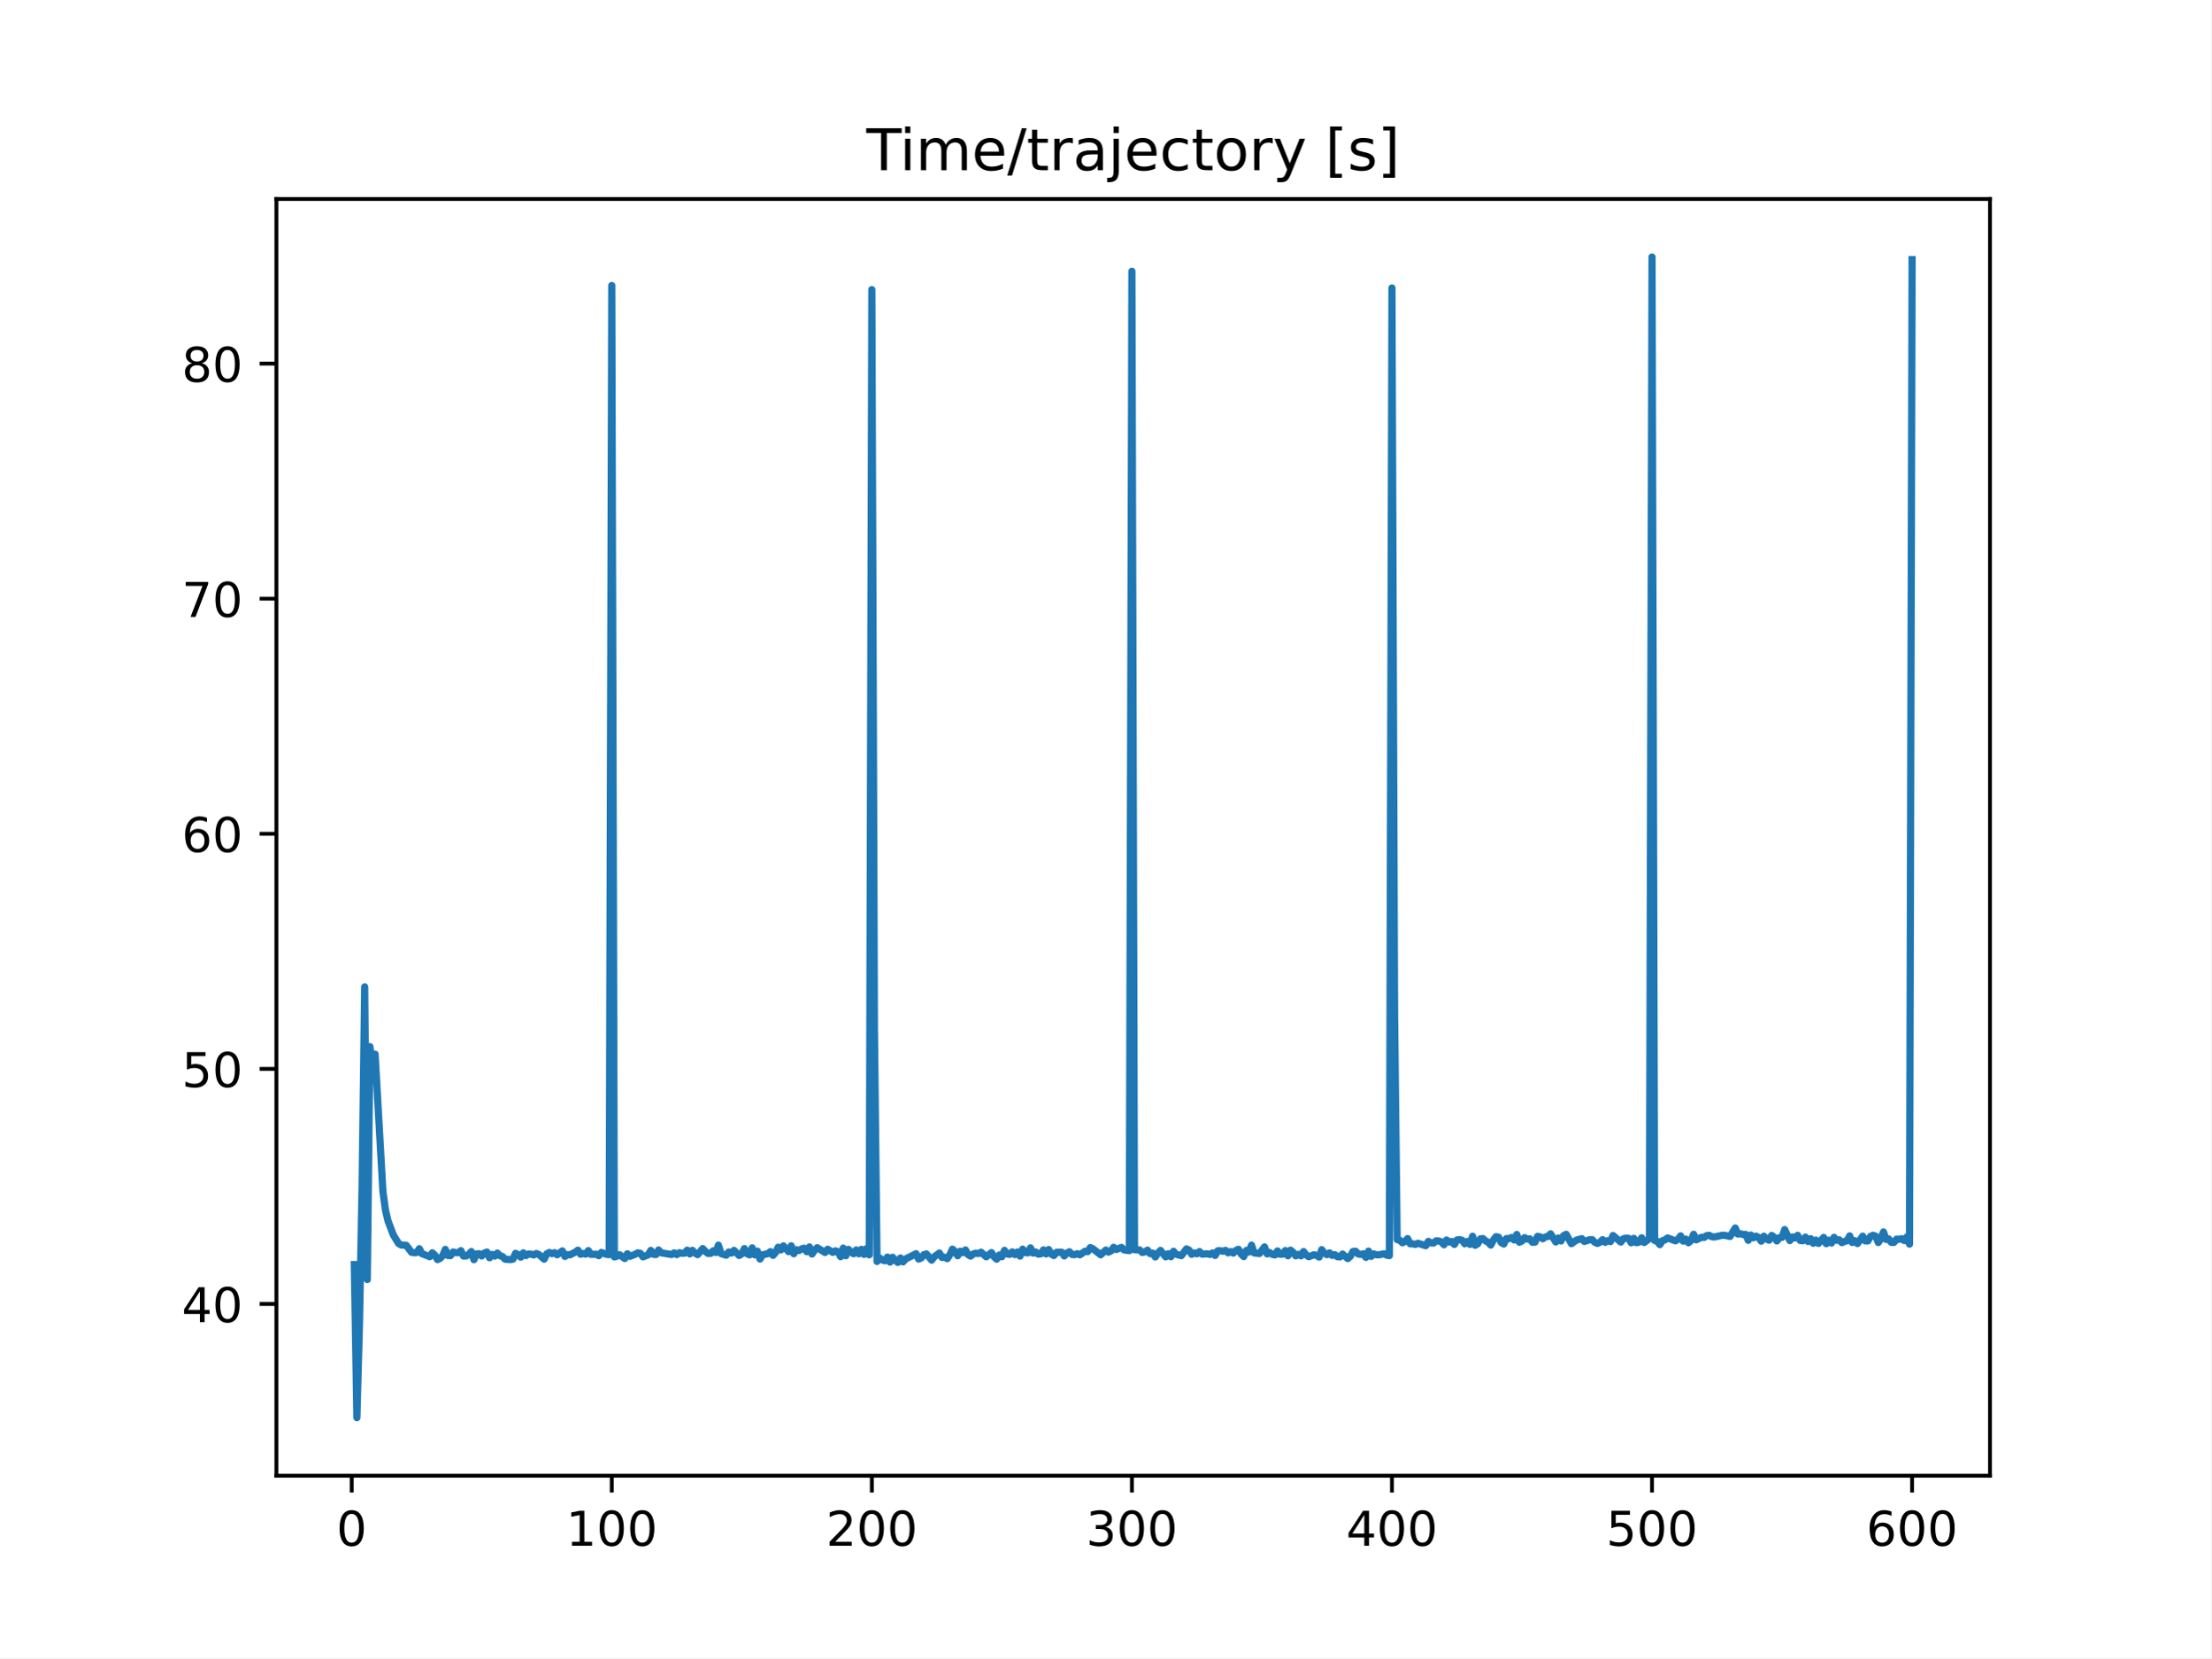
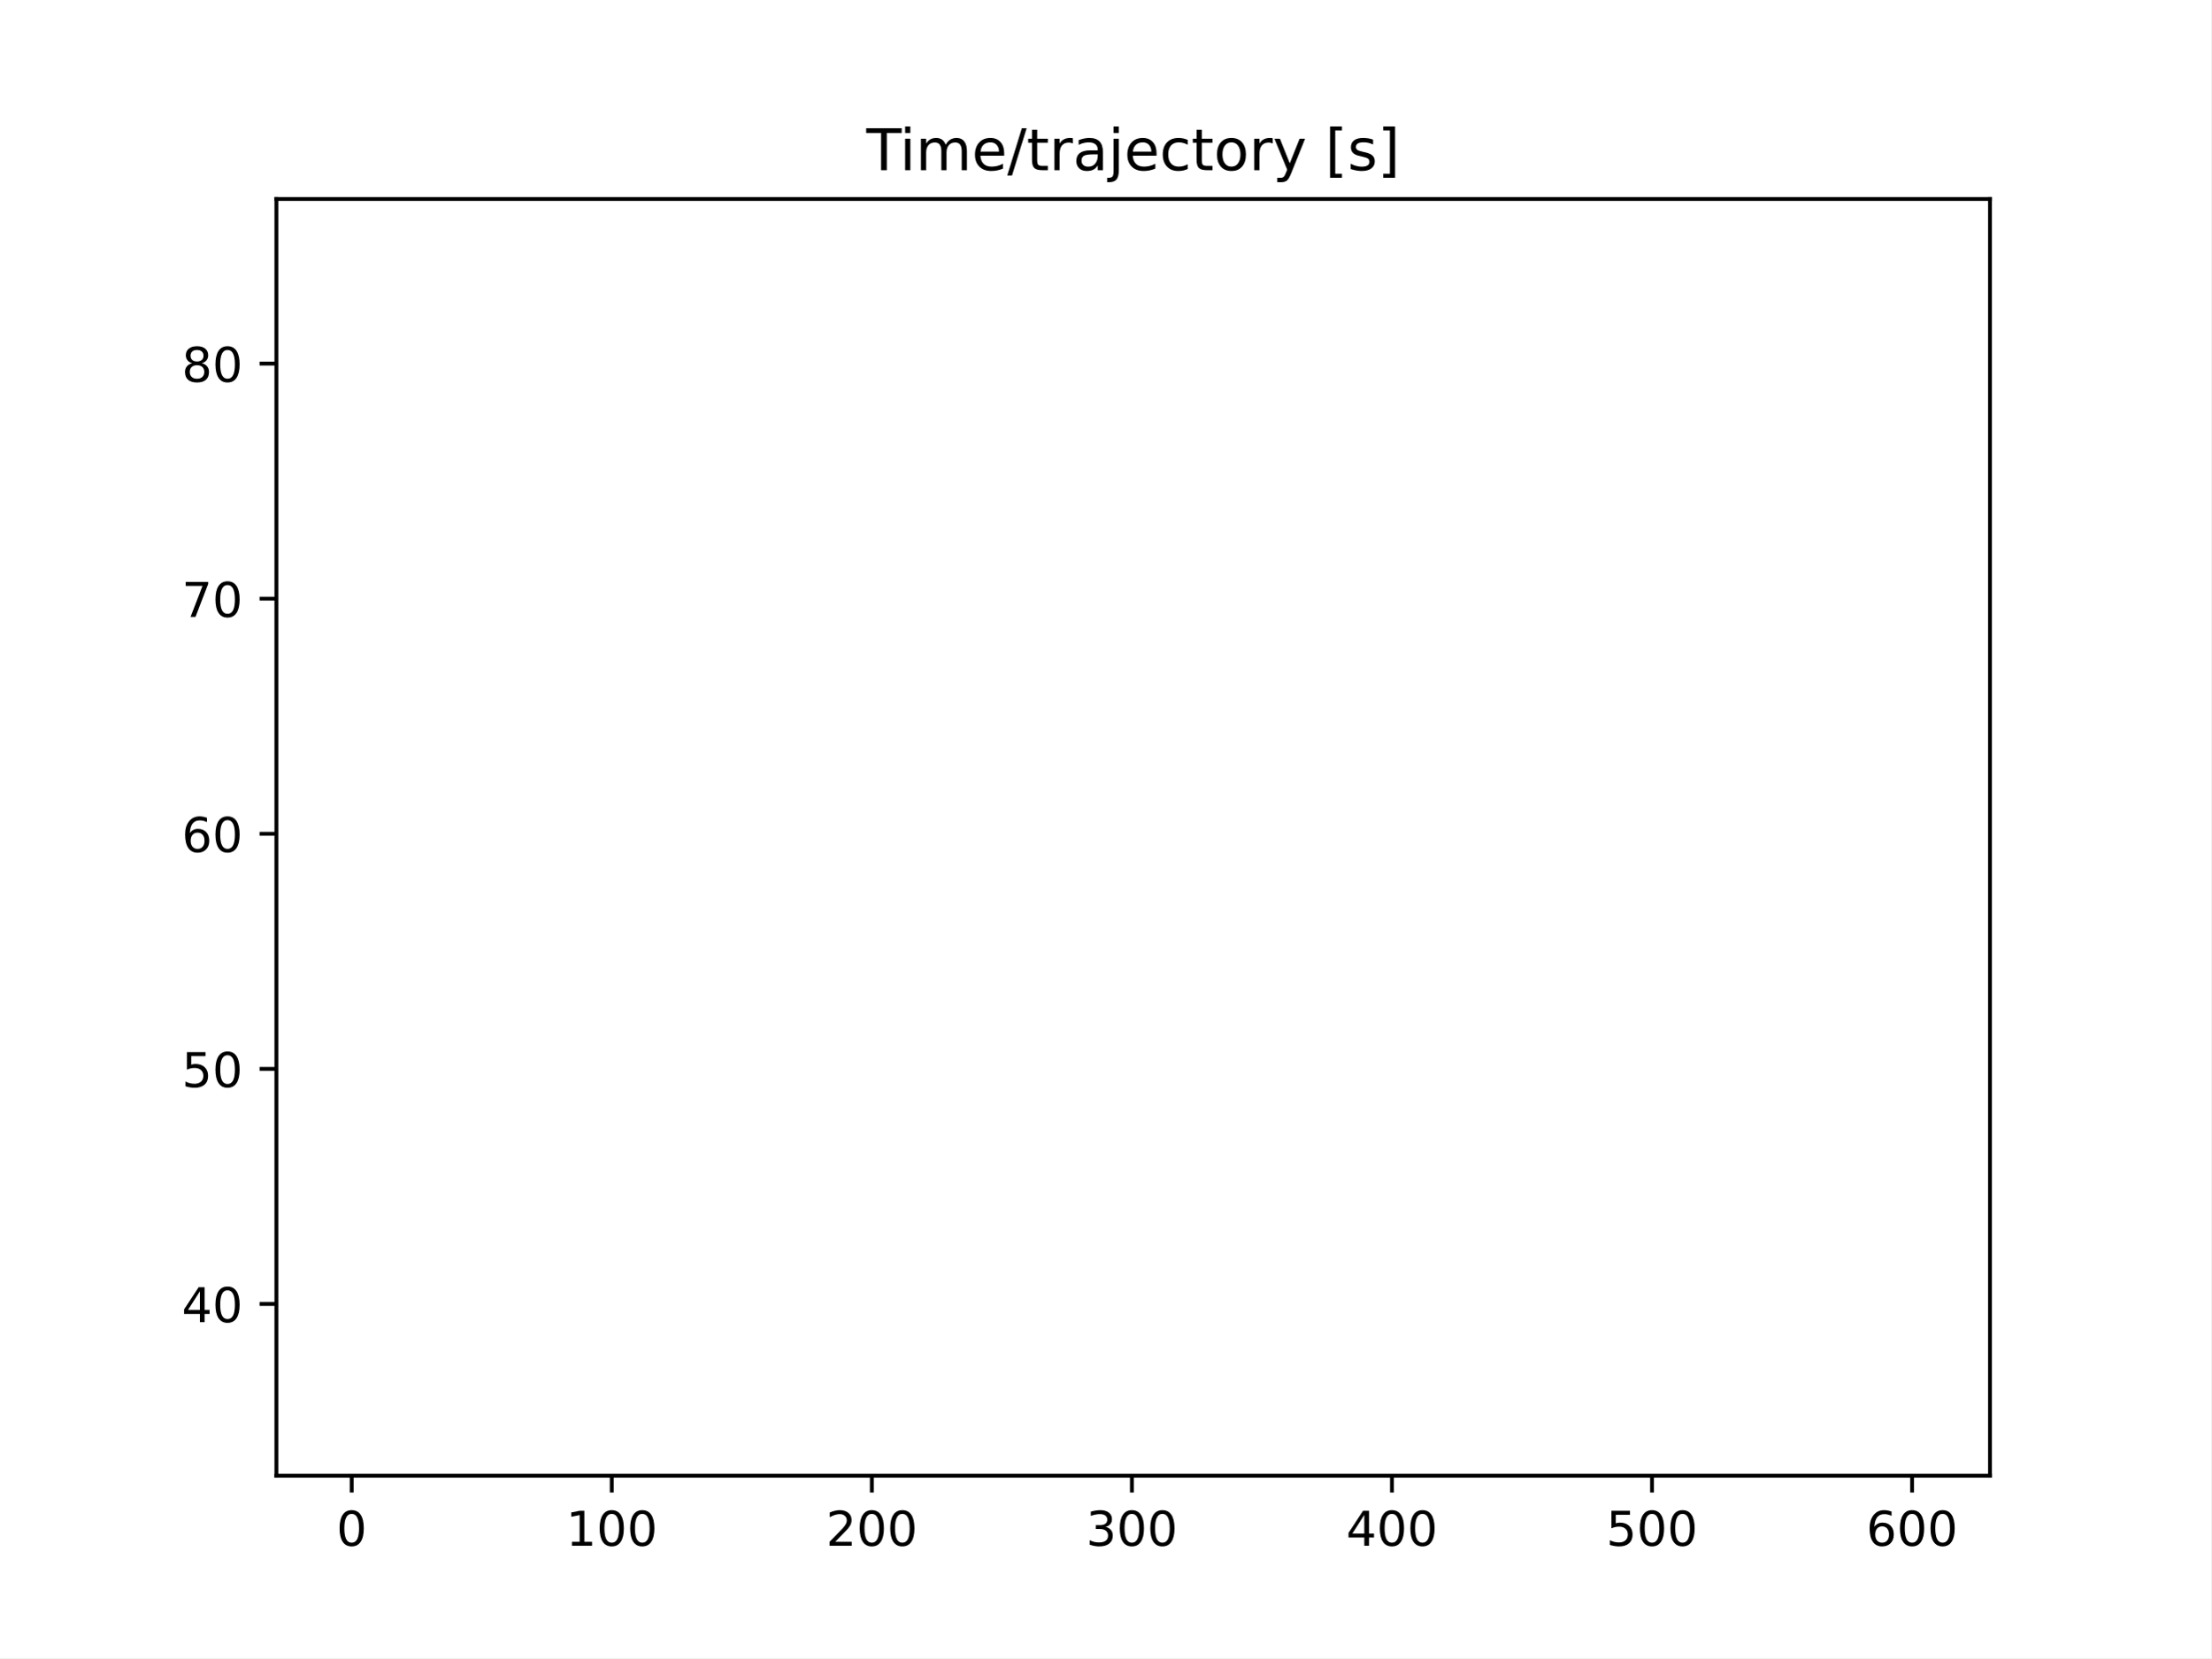
<svg xmlns="http://www.w3.org/2000/svg" xmlns:xlink="http://www.w3.org/1999/xlink" height="345.6pt" version="1.1" viewBox="0 0 460.8 345.6" width="460.8pt">
  <defs>
    <style type="text/css">
*{stroke-linecap:butt;stroke-linejoin:round;}
  </style>
  </defs>
  <g id="figure_1">
    <g id="patch_1">
      <path d="M 0 345.6  L 460.8 345.6  L 460.8 0  L 0 0  z " style="fill:#ffffff;" />
    </g>
    <g id="axes_1">
      <g id="patch_2">
        <path d="M 57.6 307.584  L 414.72 307.584  L 414.72 41.472  L 57.6 41.472  z " style="fill:#ffffff;" />
      </g>
      <g id="matplotlib.axis_1">
        <g id="xtick_1">
          <g id="line2d_1">
            <defs>
-               <path d="M 0 0  L 0 3.5  " id="m18630cc064" style="stroke:#000000;stroke-width:0.8;" />
-             </defs>
-             <g>
-               <use style="stroke:#000000;stroke-width:0.8;" x="73.291" xlink:href="#m18630cc064" y="307.584" />
+               <path d="M 0 0  L 0 3.5  " id="me1990a2db2" style="stroke:#000000;stroke-width:0.8;" />
+             </defs>
+             <g>
+               <use style="stroke:#000000;stroke-width:0.8;" x="73.291" xlink:href="#me1990a2db2" y="307.584" />
            </g>
          </g>
          <g id="text_1">
            <defs>
              <path d="M 31.781 66.406  Q 24.172 66.406 20.328 58.906  Q 16.5 51.422 16.5 36.375  Q 16.5 21.391 20.328 13.891  Q 24.172 6.391 31.781 6.391  Q 39.453 6.391 43.281 13.891  Q 47.125 21.391 47.125 36.375  Q 47.125 51.422 43.281 58.906  Q 39.453 66.406 31.781 66.406  z M 31.781 74.219  Q 44.047 74.219 50.516 64.516  Q 56.984 54.828 56.984 36.375  Q 56.984 17.969 50.516 8.266  Q 44.047 -1.422 31.781 -1.422  Q 19.531 -1.422 13.062 8.266  Q 6.594 17.969 6.594 36.375  Q 6.594 54.828 13.062 64.516  Q 19.531 74.219 31.781 74.219  z " id="DejaVuSans-48" />
            </defs>
            <g transform="translate(70.10948 322.1824)scale(0.1 -0.1)">
              <use xlink:href="#DejaVuSans-48" />
            </g>
          </g>
        </g>
        <g id="xtick_2">
          <g id="line2d_2">
            <g>
-               <use style="stroke:#000000;stroke-width:0.8;" x="127.49" xlink:href="#m18630cc064" y="307.584" />
+               <use style="stroke:#000000;stroke-width:0.8;" x="127.49" xlink:href="#me1990a2db2" y="307.584" />
            </g>
          </g>
          <g id="text_2">
            <defs>
              <path d="M 12.406 8.297  L 28.516 8.297  L 28.516 63.922  L 10.984 60.406  L 10.984 69.391  L 28.422 72.906  L 38.281 72.906  L 38.281 8.297  L 54.391 8.297  L 54.391 0  L 12.406 0  z " id="DejaVuSans-49" />
            </defs>
            <g transform="translate(117.9464 322.1824)scale(0.1 -0.1)">
              <use xlink:href="#DejaVuSans-49" />
              <use x="63.623" xlink:href="#DejaVuSans-48" />
              <use x="127.246" xlink:href="#DejaVuSans-48" />
            </g>
          </g>
        </g>
        <g id="xtick_3">
          <g id="line2d_3">
            <g>
-               <use style="stroke:#000000;stroke-width:0.8;" x="181.69" xlink:href="#m18630cc064" y="307.584" />
+               <use style="stroke:#000000;stroke-width:0.8;" x="181.69" xlink:href="#me1990a2db2" y="307.584" />
            </g>
          </g>
          <g id="text_3">
            <defs>
              <path d="M 19.188 8.297  L 53.609 8.297  L 53.609 0  L 7.328 0  L 7.328 8.297  Q 12.938 14.109 22.625 23.891  Q 32.328 33.688 34.812 36.531  Q 39.547 41.844 41.422 45.531  Q 43.312 49.219 43.312 52.781  Q 43.312 58.594 39.234 62.25  Q 35.156 65.922 28.609 65.922  Q 23.969 65.922 18.812 64.312  Q 13.672 62.703 7.812 59.422  L 7.812 69.391  Q 13.766 71.781 18.938 73  Q 24.125 74.219 28.422 74.219  Q 39.75 74.219 46.484 68.547  Q 53.219 62.891 53.219 53.422  Q 53.219 48.922 51.531 44.891  Q 49.859 40.875 45.406 35.406  Q 44.188 33.984 37.641 27.219  Q 31.109 20.453 19.188 8.297  z " id="DejaVuSans-50" />
            </defs>
            <g transform="translate(172.1458 322.1824)scale(0.1 -0.1)">
              <use xlink:href="#DejaVuSans-50" />
              <use x="63.623" xlink:href="#DejaVuSans-48" />
              <use x="127.246" xlink:href="#DejaVuSans-48" />
            </g>
          </g>
        </g>
        <g id="xtick_4">
          <g id="line2d_4">
            <g>
-               <use style="stroke:#000000;stroke-width:0.8;" x="235.889" xlink:href="#m18630cc064" y="307.584" />
+               <use style="stroke:#000000;stroke-width:0.8;" x="235.889" xlink:href="#me1990a2db2" y="307.584" />
            </g>
          </g>
          <g id="text_4">
            <defs>
              <path d="M 40.578 39.312  Q 47.656 37.797 51.625 33  Q 55.609 28.219 55.609 21.188  Q 55.609 10.406 48.188 4.484  Q 40.766 -1.422 27.094 -1.422  Q 22.516 -1.422 17.656 -0.516  Q 12.797 0.391 7.625 2.203  L 7.625 11.719  Q 11.719 9.328 16.594 8.109  Q 21.484 6.891 26.812 6.891  Q 36.078 6.891 40.938 10.547  Q 45.797 14.203 45.797 21.188  Q 45.797 27.641 41.281 31.266  Q 36.766 34.906 28.719 34.906  L 20.219 34.906  L 20.219 43.016  L 29.109 43.016  Q 36.375 43.016 40.234 45.922  Q 44.094 48.828 44.094 54.297  Q 44.094 59.906 40.109 62.906  Q 36.141 65.922 28.719 65.922  Q 24.656 65.922 20.016 65.031  Q 15.375 64.156 9.812 62.312  L 9.812 71.094  Q 15.438 72.656 20.344 73.438  Q 25.25 74.219 29.594 74.219  Q 40.828 74.219 47.359 69.109  Q 53.906 64.016 53.906 55.328  Q 53.906 49.266 50.438 45.094  Q 46.969 40.922 40.578 39.312  z " id="DejaVuSans-51" />
            </defs>
            <g transform="translate(226.3453 322.1824)scale(0.1 -0.1)">
              <use xlink:href="#DejaVuSans-51" />
              <use x="63.623" xlink:href="#DejaVuSans-48" />
              <use x="127.246" xlink:href="#DejaVuSans-48" />
            </g>
          </g>
        </g>
        <g id="xtick_5">
          <g id="line2d_5">
            <g>
-               <use style="stroke:#000000;stroke-width:0.8;" x="290.088" xlink:href="#m18630cc064" y="307.584" />
+               <use style="stroke:#000000;stroke-width:0.8;" x="290.088" xlink:href="#me1990a2db2" y="307.584" />
            </g>
          </g>
          <g id="text_5">
            <defs>
              <path d="M 37.797 64.312  L 12.891 25.391  L 37.797 25.391  z M 35.203 72.906  L 47.609 72.906  L 47.609 25.391  L 58.016 25.391  L 58.016 17.188  L 47.609 17.188  L 47.609 0  L 37.797 0  L 37.797 17.188  L 4.891 17.188  L 4.891 26.703  z " id="DejaVuSans-52" />
            </defs>
            <g transform="translate(280.5447 322.1824)scale(0.1 -0.1)">
              <use xlink:href="#DejaVuSans-52" />
              <use x="63.623" xlink:href="#DejaVuSans-48" />
              <use x="127.246" xlink:href="#DejaVuSans-48" />
            </g>
          </g>
        </g>
        <g id="xtick_6">
          <g id="line2d_6">
            <g>
-               <use style="stroke:#000000;stroke-width:0.8;" x="344.288" xlink:href="#m18630cc064" y="307.584" />
+               <use style="stroke:#000000;stroke-width:0.8;" x="344.288" xlink:href="#me1990a2db2" y="307.584" />
            </g>
          </g>
          <g id="text_6">
            <defs>
              <path d="M 10.797 72.906  L 49.516 72.906  L 49.516 64.594  L 19.828 64.594  L 19.828 46.734  Q 21.969 47.469 24.109 47.828  Q 26.266 48.188 28.422 48.188  Q 40.625 48.188 47.75 41.5  Q 54.891 34.812 54.891 23.391  Q 54.891 11.625 47.562 5.094  Q 40.234 -1.422 26.906 -1.422  Q 22.312 -1.422 17.547 -0.641  Q 12.797 0.141 7.719 1.703  L 7.719 11.625  Q 12.109 9.234 16.797 8.062  Q 21.484 6.891 26.703 6.891  Q 35.156 6.891 40.078 11.328  Q 45.016 15.766 45.016 23.391  Q 45.016 31 40.078 35.438  Q 35.156 39.891 26.703 39.891  Q 22.75 39.891 18.812 39.016  Q 14.891 38.141 10.797 36.281  z " id="DejaVuSans-53" />
            </defs>
            <g transform="translate(334.7441 322.1824)scale(0.1 -0.1)">
              <use xlink:href="#DejaVuSans-53" />
              <use x="63.623" xlink:href="#DejaVuSans-48" />
              <use x="127.246" xlink:href="#DejaVuSans-48" />
            </g>
          </g>
        </g>
        <g id="xtick_7">
          <g id="line2d_7">
            <g>
-               <use style="stroke:#000000;stroke-width:0.8;" x="398.487" xlink:href="#m18630cc064" y="307.584" />
+               <use style="stroke:#000000;stroke-width:0.8;" x="398.487" xlink:href="#me1990a2db2" y="307.584" />
            </g>
          </g>
          <g id="text_7">
            <defs>
              <path d="M 33.016 40.375  Q 26.375 40.375 22.484 35.828  Q 18.609 31.297 18.609 23.391  Q 18.609 15.531 22.484 10.953  Q 26.375 6.391 33.016 6.391  Q 39.656 6.391 43.531 10.953  Q 47.406 15.531 47.406 23.391  Q 47.406 31.297 43.531 35.828  Q 39.656 40.375 33.016 40.375  z M 52.594 71.297  L 52.594 62.312  Q 48.875 64.062 45.094 64.984  Q 41.312 65.922 37.594 65.922  Q 27.828 65.922 22.672 59.328  Q 17.531 52.734 16.797 39.406  Q 19.672 43.656 24.016 45.922  Q 28.375 48.188 33.594 48.188  Q 44.578 48.188 50.953 41.516  Q 57.328 34.859 57.328 23.391  Q 57.328 12.156 50.688 5.359  Q 44.047 -1.422 33.016 -1.422  Q 20.359 -1.422 13.672 8.266  Q 6.984 17.969 6.984 36.375  Q 6.984 53.656 15.188 63.938  Q 23.391 74.219 37.203 74.219  Q 40.922 74.219 44.703 73.484  Q 48.484 72.75 52.594 71.297  z " id="DejaVuSans-54" />
            </defs>
            <g transform="translate(388.9435 322.1824)scale(0.1 -0.1)">
              <use xlink:href="#DejaVuSans-54" />
              <use x="63.623" xlink:href="#DejaVuSans-48" />
              <use x="127.246" xlink:href="#DejaVuSans-48" />
            </g>
          </g>
        </g>
      </g>
      <g id="matplotlib.axis_2">
        <g id="ytick_1">
          <g id="line2d_8">
            <defs>
-               <path d="M 0 0  L -3.5 0  " id="md5f7e83ee2" style="stroke:#000000;stroke-width:0.8;" />
-             </defs>
-             <g>
-               <use style="stroke:#000000;stroke-width:0.8;" x="57.6" xlink:href="#md5f7e83ee2" y="271.783" />
+               <path d="M 0 0  L -3.5 0  " id="m3938885970" style="stroke:#000000;stroke-width:0.8;" />
+             </defs>
+             <g>
+               <use style="stroke:#000000;stroke-width:0.8;" x="57.6" xlink:href="#m3938885970" y="271.783" />
            </g>
          </g>
          <g id="text_8">
            <g transform="translate(37.875 275.5827)scale(0.1 -0.1)">
              <use xlink:href="#DejaVuSans-52" />
              <use x="63.623" xlink:href="#DejaVuSans-48" />
            </g>
          </g>
        </g>
        <g id="ytick_2">
          <g id="line2d_9">
            <g>
-               <use style="stroke:#000000;stroke-width:0.8;" x="57.6" xlink:href="#md5f7e83ee2" y="222.783" />
+               <use style="stroke:#000000;stroke-width:0.8;" x="57.6" xlink:href="#m3938885970" y="222.783" />
            </g>
          </g>
          <g id="text_9">
            <g transform="translate(37.875 226.5819)scale(0.1 -0.1)">
              <use xlink:href="#DejaVuSans-53" />
              <use x="63.623" xlink:href="#DejaVuSans-48" />
            </g>
          </g>
        </g>
        <g id="ytick_3">
          <g id="line2d_10">
            <g>
-               <use style="stroke:#000000;stroke-width:0.8;" x="57.6" xlink:href="#md5f7e83ee2" y="173.782" />
+               <use style="stroke:#000000;stroke-width:0.8;" x="57.6" xlink:href="#m3938885970" y="173.782" />
            </g>
          </g>
          <g id="text_10">
            <g transform="translate(37.875 177.5812)scale(0.1 -0.1)">
              <use xlink:href="#DejaVuSans-54" />
              <use x="63.623" xlink:href="#DejaVuSans-48" />
            </g>
          </g>
        </g>
        <g id="ytick_4">
          <g id="line2d_11">
            <g>
-               <use style="stroke:#000000;stroke-width:0.8;" x="57.6" xlink:href="#md5f7e83ee2" y="124.781" />
+               <use style="stroke:#000000;stroke-width:0.8;" x="57.6" xlink:href="#m3938885970" y="124.781" />
            </g>
          </g>
          <g id="text_11">
            <defs>
              <path d="M 8.203 72.906  L 55.078 72.906  L 55.078 68.703  L 28.609 0  L 18.312 0  L 43.219 64.594  L 8.203 64.594  z " id="DejaVuSans-55" />
            </defs>
            <g transform="translate(37.875 128.5804)scale(0.1 -0.1)">
              <use xlink:href="#DejaVuSans-55" />
              <use x="63.623" xlink:href="#DejaVuSans-48" />
            </g>
          </g>
        </g>
        <g id="ytick_5">
          <g id="line2d_12">
            <g>
-               <use style="stroke:#000000;stroke-width:0.8;" x="57.6" xlink:href="#md5f7e83ee2" y="75.78" />
+               <use style="stroke:#000000;stroke-width:0.8;" x="57.6" xlink:href="#m3938885970" y="75.78" />
            </g>
          </g>
          <g id="text_12">
            <defs>
              <path d="M 31.781 34.625  Q 24.75 34.625 20.719 30.859  Q 16.703 27.094 16.703 20.516  Q 16.703 13.922 20.719 10.156  Q 24.75 6.391 31.781 6.391  Q 38.812 6.391 42.859 10.172  Q 46.922 13.969 46.922 20.516  Q 46.922 27.094 42.891 30.859  Q 38.875 34.625 31.781 34.625  z M 21.922 38.812  Q 15.578 40.375 12.031 44.719  Q 8.5 49.078 8.5 55.328  Q 8.5 64.062 14.719 69.141  Q 20.953 74.219 31.781 74.219  Q 42.672 74.219 48.875 69.141  Q 55.078 64.062 55.078 55.328  Q 55.078 49.078 51.531 44.719  Q 48 40.375 41.703 38.812  Q 48.828 37.156 52.797 32.312  Q 56.781 27.484 56.781 20.516  Q 56.781 9.906 50.312 4.234  Q 43.844 -1.422 31.781 -1.422  Q 19.734 -1.422 13.25 4.234  Q 6.781 9.906 6.781 20.516  Q 6.781 27.484 10.781 32.312  Q 14.797 37.156 21.922 38.812  z M 18.312 54.391  Q 18.312 48.734 21.844 45.562  Q 25.391 42.391 31.781 42.391  Q 38.141 42.391 41.719 45.562  Q 45.312 48.734 45.312 54.391  Q 45.312 60.062 41.719 63.234  Q 38.141 66.406 31.781 66.406  Q 25.391 66.406 21.844 63.234  Q 18.312 60.062 18.312 54.391  z " id="DejaVuSans-56" />
            </defs>
            <g transform="translate(37.875 79.57968)scale(0.1 -0.1)">
              <use xlink:href="#DejaVuSans-56" />
              <use x="63.623" xlink:href="#DejaVuSans-48" />
            </g>
          </g>
        </g>
      </g>
-       <g id="line2d_13">
-         <path clip-path="url(#p016b1021cf)" d="M 73.833 263.584  L 74.375 295.488  L 74.917 275.703  L 75.459 246.95  L 76.001 205.697  L 76.543 266.696  L 77.085 218.142  L 77.627 221.927  L 78.169 219.727  L 79.795 248.324  L 80.337 252.3  L 80.879 254.545  L 81.963 257.391  L 83.047 259.173  L 83.589 259.494  L 84.673 259.567  L 85.757 261.021  L 86.299 261.107  L 86.841 261.075  L 87.383 260.274  L 87.925 261.299  L 89.551 261.931  L 90.093 261.12  L 90.635 261.631  L 91.177 262.546  L 91.719 262.295  L 92.261 261.699  L 92.803 260.417  L 93.345 261.69  L 93.887 261.714  L 94.429 260.95  L 94.971 261.1  L 95.512 261.101  L 96.054 260.681  L 96.596 261.806  L 97.138 261.791  L 97.68 261.46  L 98.222 260.864  L 98.764 262.562  L 99.306 261.349  L 99.848 261.308  L 100.39 261.792  L 100.932 261.185  L 101.474 260.968  L 102.016 262.165  L 102.558 261.461  L 103.1 261.819  L 103.642 261.184  L 104.184 261.73  L 104.726 261.904  L 105.268 262.457  L 106.352 262.553  L 106.894 262.445  L 107.436 261.237  L 107.978 261.493  L 108.52 262.041  L 109.062 261.126  L 109.604 261.711  L 110.146 261.374  L 110.688 261.413  L 111.23 261.577  L 111.772 261.267  L 112.314 261.492  L 113.398 262.452  L 113.94 261.338  L 114.482 261.056  L 115.024 261.305  L 115.566 261.093  L 116.108 261.535  L 117.192 260.731  L 117.734 261.884  L 118.276 261.495  L 118.818 261.54  L 119.902 260.975  L 120.444 260.58  L 120.986 261.428  L 121.528 261.261  L 122.07 261.406  L 122.612 260.669  L 123.154 261.458  L 124.238 261.418  L 124.78 261.728  L 125.322 261.055  L 126.406 261.457  L 126.948 261.509  L 127.49 59.502  L 128.032 261.982  L 128.574 261.831  L 129.116 261.514  L 130.2 262.321  L 130.742 261.321  L 131.284 261.863  L 132.368 261.436  L 132.91 261.131  L 133.452 261.24  L 133.994 261.969  L 135.078 261.553  L 135.62 260.624  L 136.162 261.439  L 136.704 261.491  L 137.246 260.536  L 137.788 261.129  L 139.956 261.486  L 140.498 261.133  L 141.04 261.506  L 141.582 261.098  L 142.124 261.233  L 142.666 261.205  L 143.208 260.573  L 143.75 261.361  L 144.292 260.612  L 144.834 261.182  L 145.376 261.511  L 146.46 260.244  L 147.002 260.84  L 147.544 261.257  L 148.086 261.257  L 148.628 260.714  L 149.17 261.061  L 149.712 259.526  L 150.254 261.282  L 151.338 261.63  L 151.88 260.945  L 152.422 261.188  L 152.964 260.622  L 154.048 261.685  L 154.59 261.343  L 155.132 260.25  L 155.674 261.311  L 156.216 261.555  L 156.758 260.093  L 157.3 261.554  L 157.842 260.783  L 158.384 262.431  L 158.926 261.531  L 160.01 261.315  L 160.552 260.881  L 161.094 261.663  L 161.636 261.045  L 162.178 259.955  L 162.72 260.534  L 163.262 259.683  L 164.346 260.89  L 164.888 259.665  L 165.43 261.326  L 165.972 260.481  L 166.514 260.653  L 167.056 260.311  L 167.598 260.159  L 168.14 260.903  L 168.682 259.901  L 169.224 261.378  L 169.766 260.592  L 170.308 260.061  L 171.934 261.066  L 172.476 260.384  L 173.56 261.04  L 174.102 260.721  L 174.644 260.912  L 175.186 261.936  L 175.728 260.143  L 176.27 261.735  L 176.812 260.405  L 177.354 260.998  L 177.896 261.321  L 178.438 260.523  L 178.98 261.335  L 179.522 260.398  L 180.064 261.465  L 180.606 260.242  L 181.148 261.545  L 181.69 60.356  L 182.232 214.613  L 182.774 262.933  L 183.316 262.207  L 183.858 262.604  L 184.4 262.791  L 184.942 262.017  L 185.484 263.063  L 186.026 262.047  L 186.568 262.71  L 187.11 263.132  L 187.652 262.2  L 188.194 263.022  L 188.736 262.4  L 190.361 261.596  L 190.903 261.306  L 191.445 262.432  L 191.987 262.203  L 192.529 261.517  L 193.071 261.369  L 194.155 262.659  L 194.697 261.951  L 195.781 261.17  L 196.323 262.101  L 196.865 262.041  L 197.407 262.351  L 197.949 261.547  L 198.491 260.361  L 199.033 260.837  L 199.575 261.744  L 200.117 260.8  L 200.659 261.097  L 201.201 260.521  L 201.743 261.512  L 202.285 261.817  L 202.827 261.353  L 203.369 261.206  L 203.911 261.288  L 204.453 260.997  L 205.537 261.964  L 206.621 261.077  L 207.163 261.954  L 207.705 262.458  L 208.247 261.585  L 208.789 261.945  L 209.331 260.622  L 209.873 261.364  L 210.415 261.465  L 210.957 260.931  L 211.499 261.498  L 212.041 260.954  L 212.583 261.818  L 213.125 260.36  L 213.667 261.077  L 214.209 261.147  L 214.751 260.1  L 215.293 261.195  L 215.835 260.955  L 216.377 261.4  L 216.919 261.336  L 217.461 260.514  L 218.003 261.361  L 218.545 260.45  L 219.087 261.392  L 219.629 261.696  L 220.171 261.029  L 221.255 261.001  L 221.797 261.779  L 222.339 261.175  L 222.881 260.908  L 223.423 261.48  L 223.965 261.519  L 224.507 261.309  L 225.049 261.545  L 226.133 260.796  L 226.675 260.889  L 227.217 260.035  L 227.759 260.284  L 229.385 261.544  L 230.469 260.546  L 231.011 260.983  L 231.553 260.72  L 232.095 259.975  L 232.637 260.441  L 233.721 259.995  L 234.263 260.526  L 235.347 260.673  L 235.889 56.546  L 236.431 260.492  L 237.515 260.525  L 238.057 261.066  L 238.599 260.935  L 239.141 260.56  L 239.683 261.304  L 240.225 261.19  L 240.767 261.995  L 241.309 261.182  L 241.851 260.631  L 242.935 261.97  L 243.477 261.308  L 244.019 261.946  L 244.561 260.806  L 245.103 261.435  L 246.187 261.72  L 247.271 260.301  L 247.813 260.575  L 248.355 261.444  L 248.897 261.148  L 249.439 261.338  L 249.981 260.866  L 250.523 261.409  L 251.607 261.326  L 252.149 261.475  L 252.691 261.141  L 253.233 261.679  L 253.775 260.711  L 254.317 260.687  L 254.859 260.805  L 255.401 260.614  L 255.943 261.133  L 256.485 260.865  L 257.027 261.19  L 257.569 260.631  L 258.111 260.391  L 258.653 261.371  L 259.195 261.914  L 259.737 260.64  L 260.279 260.967  L 260.821 259.531  L 261.363 261.151  L 262.447 261.286  L 263.531 259.897  L 264.073 261.357  L 264.615 261.074  L 265.157 261.465  L 265.699 261.568  L 266.241 260.736  L 266.783 261.433  L 267.325 261.413  L 267.867 260.664  L 268.409 261.744  L 268.951 260.567  L 269.493 261.022  L 270.035 261.765  L 270.577 261.441  L 271.119 261.76  L 271.661 260.866  L 272.203 261.559  L 272.745 261.942  L 273.829 261.537  L 274.371 261.672  L 274.913 262.015  L 275.455 260.472  L 275.997 261.193  L 276.539 261.518  L 277.081 261.137  L 277.623 261.672  L 278.165 261.505  L 278.707 261.933  L 279.249 261.983  L 279.791 261.389  L 280.875 262.331  L 281.417 261.86  L 281.959 260.86  L 282.501 260.795  L 283.043 261.367  L 283.584 261.466  L 284.126 261.333  L 284.668 262.08  L 285.21 260.773  L 285.752 261.876  L 286.294 261.351  L 286.836 261.53  L 287.378 261.541  L 288.462 261.331  L 289.004 261.631  L 289.546 261.711  L 290.088 60.017  L 290.63 211.228  L 291.172 258.374  L 291.714 258.492  L 292.256 259.035  L 292.798 258.762  L 293.34 258.158  L 293.882 259.254  L 294.424 259.245  L 294.966 259.381  L 295.508 259.142  L 297.134 259.646  L 297.676 258.735  L 298.218 259.068  L 298.76 259.092  L 299.302 258.629  L 299.844 258.655  L 300.386 258.85  L 300.928 259.45  L 301.47 258.458  L 302.012 258.891  L 302.554 258.756  L 303.096 259.385  L 303.638 258.448  L 304.18 258.371  L 304.722 258.514  L 305.264 259.252  L 305.806 258.758  L 306.348 259.377  L 306.89 257.676  L 307.432 259.56  L 307.974 259.233  L 308.516 258.219  L 309.058 258.161  L 309.6 258.648  L 310.142 258.921  L 310.684 259.511  L 311.226 258.468  L 311.768 257.764  L 312.31 257.873  L 312.852 258.999  L 313.394 259.301  L 313.936 258.157  L 314.478 258.179  L 315.02 257.926  L 315.562 258.454  L 316.104 257.301  L 316.646 258.932  L 317.188 258.666  L 317.73 257.955  L 318.272 258.276  L 318.814 258.216  L 319.356 258.942  L 319.898 258.897  L 320.44 257.7  L 320.982 257.8  L 321.524 258.197  L 322.066 257.812  L 322.608 257.713  L 323.15 257.169  L 324.234 258.878  L 324.776 258.047  L 325.318 258.665  L 325.86 257.535  L 326.402 257.275  L 327.486 259.227  L 328.57 258.461  L 329.654 258.185  L 330.196 258.762  L 331.28 258.402  L 331.822 258.383  L 332.364 258.95  L 332.906 259.168  L 333.448 258.925  L 333.99 258.379  L 334.532 258.942  L 335.074 258.592  L 335.616 258.794  L 336.158 257.523  L 337.784 258.894  L 338.326 258.189  L 338.868 258.074  L 339.41 258.105  L 339.952 259.046  L 340.494 258.121  L 341.036 259.022  L 341.578 258.905  L 342.12 257.993  L 342.662 258.98  L 343.746 258.169  L 344.288 53.568  L 344.83 258.56  L 345.372 258.723  L 345.914 259.424  L 346.456 258.611  L 346.998 258.424  L 347.54 258.026  L 349.166 258.632  L 349.708 258.295  L 350.25 257.593  L 350.792 258.701  L 351.334 258.278  L 351.876 259.029  L 352.418 258.558  L 352.96 257.257  L 353.502 258.423  L 354.586 257.891  L 355.128 257.929  L 355.67 257.548  L 356.212 257.487  L 356.754 257.776  L 357.296 257.822  L 358.38 257.598  L 358.922 257.464  L 359.464 257.489  L 360.548 257.723  L 361.632 255.954  L 362.174 257.218  L 362.716 257.154  L 363.258 257.318  L 363.8 257.282  L 364.342 258.529  L 364.884 257.42  L 365.426 258.001  L 365.968 257.652  L 366.51 257.934  L 367.052 258.709  L 367.594 257.667  L 368.136 258.264  L 368.678 258.506  L 369.22 257.509  L 369.762 257.878  L 370.304 258.656  L 370.846 257.958  L 371.388 257.911  L 371.93 256.283  L 373.014 258.579  L 373.556 257.814  L 374.098 258.035  L 374.64 257.484  L 375.182 258.566  L 375.724 258.61  L 376.266 257.859  L 376.808 258.768  L 377.349 258.188  L 377.891 259.14  L 378.433 258.475  L 378.975 259.172  L 380.059 257.921  L 380.601 259.231  L 381.143 258.482  L 381.685 259.098  L 382.227 257.903  L 382.769 258.526  L 383.311 258.425  L 383.853 259.015  L 384.395 258.752  L 384.937 258.624  L 385.479 257.597  L 386.021 258.971  L 386.563 258.605  L 387.105 259.202  L 388.189 257.655  L 388.731 258.648  L 389.273 258.651  L 389.815 257.706  L 390.357 257.473  L 390.899 257.661  L 391.441 258.985  L 391.983 258.172  L 392.525 256.782  L 393.067 258.348  L 393.609 258.228  L 394.151 258.951  L 394.693 258.964  L 395.235 258.282  L 395.777 258.321  L 396.319 258.18  L 396.861 258.578  L 397.403 257.81  L 397.945 259.315  L 398.487 54.101  L 398.487 54.101  " style="fill:none;stroke:#1f77b4;stroke-linecap:square;stroke-width:1.5;" />
-       </g>
+       <g id="line2d_13" />
      <g id="patch_3">
        <path d="M 57.6 307.584  L 57.6 41.472  " style="fill:none;stroke:#000000;stroke-linecap:square;stroke-linejoin:miter;stroke-width:0.8;" />
      </g>
      <g id="patch_4">
        <path d="M 414.72 307.584  L 414.72 41.472  " style="fill:none;stroke:#000000;stroke-linecap:square;stroke-linejoin:miter;stroke-width:0.8;" />
      </g>
      <g id="patch_5">
        <path d="M 57.6 307.584  L 414.72 307.584  " style="fill:none;stroke:#000000;stroke-linecap:square;stroke-linejoin:miter;stroke-width:0.8;" />
      </g>
      <g id="patch_6">
        <path d="M 57.6 41.472  L 414.72 41.472  " style="fill:none;stroke:#000000;stroke-linecap:square;stroke-linejoin:miter;stroke-width:0.8;" />
      </g>
      <g id="text_13">
        <defs>
          <path d="M -0.297 72.906  L 61.375 72.906  L 61.375 64.594  L 35.5 64.594  L 35.5 0  L 25.594 0  L 25.594 64.594  L -0.297 64.594  z " id="DejaVuSans-84" />
          <path d="M 9.422 54.688  L 18.406 54.688  L 18.406 0  L 9.422 0  z M 9.422 75.984  L 18.406 75.984  L 18.406 64.594  L 9.422 64.594  z " id="DejaVuSans-105" />
          <path d="M 52 44.188  Q 55.375 50.25 60.062 53.125  Q 64.75 56 71.094 56  Q 79.641 56 84.281 50.016  Q 88.922 44.047 88.922 33.016  L 88.922 0  L 79.891 0  L 79.891 32.719  Q 79.891 40.578 77.094 44.375  Q 74.312 48.188 68.609 48.188  Q 61.625 48.188 57.562 43.547  Q 53.516 38.922 53.516 30.906  L 53.516 0  L 44.484 0  L 44.484 32.719  Q 44.484 40.625 41.703 44.406  Q 38.922 48.188 33.109 48.188  Q 26.219 48.188 22.156 43.531  Q 18.109 38.875 18.109 30.906  L 18.109 0  L 9.078 0  L 9.078 54.688  L 18.109 54.688  L 18.109 46.188  Q 21.188 51.219 25.484 53.609  Q 29.781 56 35.688 56  Q 41.656 56 45.828 52.969  Q 50 49.953 52 44.188  z " id="DejaVuSans-109" />
          <path d="M 56.203 29.594  L 56.203 25.203  L 14.891 25.203  Q 15.484 15.922 20.484 11.062  Q 25.484 6.203 34.422 6.203  Q 39.594 6.203 44.453 7.469  Q 49.312 8.734 54.109 11.281  L 54.109 2.781  Q 49.266 0.734 44.188 -0.344  Q 39.109 -1.422 33.891 -1.422  Q 20.797 -1.422 13.156 6.188  Q 5.516 13.812 5.516 26.812  Q 5.516 40.234 12.766 48.109  Q 20.016 56 32.328 56  Q 43.359 56 49.781 48.891  Q 56.203 41.797 56.203 29.594  z M 47.219 32.234  Q 47.125 39.594 43.094 43.984  Q 39.062 48.391 32.422 48.391  Q 24.906 48.391 20.391 44.141  Q 15.875 39.891 15.188 32.172  z " id="DejaVuSans-101" />
          <path d="M 25.391 72.906  L 33.688 72.906  L 8.297 -9.281  L 0 -9.281  z " id="DejaVuSans-47" />
          <path d="M 18.312 70.219  L 18.312 54.688  L 36.812 54.688  L 36.812 47.703  L 18.312 47.703  L 18.312 18.016  Q 18.312 11.328 20.141 9.422  Q 21.969 7.516 27.594 7.516  L 36.812 7.516  L 36.812 0  L 27.594 0  Q 17.188 0 13.234 3.875  Q 9.281 7.766 9.281 18.016  L 9.281 47.703  L 2.688 47.703  L 2.688 54.688  L 9.281 54.688  L 9.281 70.219  z " id="DejaVuSans-116" />
          <path d="M 41.109 46.297  Q 39.594 47.172 37.812 47.578  Q 36.031 48 33.891 48  Q 26.266 48 22.188 43.047  Q 18.109 38.094 18.109 28.812  L 18.109 0  L 9.078 0  L 9.078 54.688  L 18.109 54.688  L 18.109 46.188  Q 20.953 51.172 25.484 53.578  Q 30.031 56 36.531 56  Q 37.453 56 38.578 55.875  Q 39.703 55.766 41.062 55.516  z " id="DejaVuSans-114" />
          <path d="M 34.281 27.484  Q 23.391 27.484 19.188 25  Q 14.984 22.516 14.984 16.5  Q 14.984 11.719 18.141 8.906  Q 21.297 6.109 26.703 6.109  Q 34.188 6.109 38.703 11.406  Q 43.219 16.703 43.219 25.484  L 43.219 27.484  z M 52.203 31.203  L 52.203 0  L 43.219 0  L 43.219 8.297  Q 40.141 3.328 35.547 0.953  Q 30.953 -1.422 24.312 -1.422  Q 15.922 -1.422 10.953 3.297  Q 6 8.016 6 15.922  Q 6 25.141 12.172 29.828  Q 18.359 34.516 30.609 34.516  L 43.219 34.516  L 43.219 35.406  Q 43.219 41.609 39.141 45  Q 35.062 48.391 27.688 48.391  Q 23 48.391 18.547 47.266  Q 14.109 46.141 10.016 43.891  L 10.016 52.203  Q 14.938 54.109 19.578 55.047  Q 24.219 56 28.609 56  Q 40.484 56 46.344 49.844  Q 52.203 43.703 52.203 31.203  z " id="DejaVuSans-97" />
          <path d="M 9.422 54.688  L 18.406 54.688  L 18.406 -0.984  Q 18.406 -11.422 14.422 -16.109  Q 10.453 -20.797 1.609 -20.797  L -1.812 -20.797  L -1.812 -13.188  L 0.594 -13.188  Q 5.719 -13.188 7.562 -10.812  Q 9.422 -8.453 9.422 -0.984  z M 9.422 75.984  L 18.406 75.984  L 18.406 64.594  L 9.422 64.594  z " id="DejaVuSans-106" />
          <path d="M 48.781 52.594  L 48.781 44.188  Q 44.969 46.297 41.141 47.344  Q 37.312 48.391 33.406 48.391  Q 24.656 48.391 19.812 42.844  Q 14.984 37.312 14.984 27.297  Q 14.984 17.281 19.812 11.734  Q 24.656 6.203 33.406 6.203  Q 37.312 6.203 41.141 7.25  Q 44.969 8.297 48.781 10.406  L 48.781 2.094  Q 45.016 0.344 40.984 -0.531  Q 36.969 -1.422 32.422 -1.422  Q 20.062 -1.422 12.781 6.344  Q 5.516 14.109 5.516 27.297  Q 5.516 40.672 12.859 48.328  Q 20.219 56 33.016 56  Q 37.156 56 41.109 55.141  Q 45.062 54.297 48.781 52.594  z " id="DejaVuSans-99" />
          <path d="M 30.609 48.391  Q 23.391 48.391 19.188 42.75  Q 14.984 37.109 14.984 27.297  Q 14.984 17.484 19.156 11.844  Q 23.344 6.203 30.609 6.203  Q 37.797 6.203 41.984 11.859  Q 46.188 17.531 46.188 27.297  Q 46.188 37.016 41.984 42.703  Q 37.797 48.391 30.609 48.391  z M 30.609 56  Q 42.328 56 49.016 48.375  Q 55.719 40.766 55.719 27.297  Q 55.719 13.875 49.016 6.219  Q 42.328 -1.422 30.609 -1.422  Q 18.844 -1.422 12.172 6.219  Q 5.516 13.875 5.516 27.297  Q 5.516 40.766 12.172 48.375  Q 18.844 56 30.609 56  z " id="DejaVuSans-111" />
          <path d="M 32.172 -5.078  Q 28.375 -14.844 24.75 -17.812  Q 21.141 -20.797 15.094 -20.797  L 7.906 -20.797  L 7.906 -13.281  L 13.188 -13.281  Q 16.891 -13.281 18.938 -11.516  Q 21 -9.766 23.484 -3.219  L 25.094 0.875  L 2.984 54.688  L 12.5 54.688  L 29.594 11.922  L 46.688 54.688  L 56.203 54.688  z " id="DejaVuSans-121" />
          <path id="DejaVuSans-32" />
          <path d="M 8.594 75.984  L 29.297 75.984  L 29.297 69  L 17.578 69  L 17.578 -6.203  L 29.297 -6.203  L 29.297 -13.188  L 8.594 -13.188  z " id="DejaVuSans-91" />
          <path d="M 44.281 53.078  L 44.281 44.578  Q 40.484 46.531 36.375 47.5  Q 32.281 48.484 27.875 48.484  Q 21.188 48.484 17.844 46.438  Q 14.5 44.391 14.5 40.281  Q 14.5 37.156 16.891 35.375  Q 19.281 33.594 26.516 31.984  L 29.594 31.297  Q 39.156 29.25 43.188 25.516  Q 47.219 21.781 47.219 15.094  Q 47.219 7.469 41.188 3.016  Q 35.156 -1.422 24.609 -1.422  Q 20.219 -1.422 15.453 -0.562  Q 10.688 0.297 5.422 2  L 5.422 11.281  Q 10.406 8.688 15.234 7.391  Q 20.062 6.109 24.812 6.109  Q 31.156 6.109 34.562 8.281  Q 37.984 10.453 37.984 14.406  Q 37.984 18.062 35.516 20.016  Q 33.062 21.969 24.703 23.781  L 21.578 24.516  Q 13.234 26.266 9.516 29.906  Q 5.812 33.547 5.812 39.891  Q 5.812 47.609 11.281 51.797  Q 16.75 56 26.812 56  Q 31.781 56 36.172 55.266  Q 40.578 54.547 44.281 53.078  z " id="DejaVuSans-115" />
          <path d="M 30.422 75.984  L 30.422 -13.188  L 9.719 -13.188  L 9.719 -6.203  L 21.391 -6.203  L 21.391 69  L 9.719 69  L 9.719 75.984  z " id="DejaVuSans-93" />
        </defs>
        <g transform="translate(180.5494 35.472)scale(0.12 -0.12)">
          <use xlink:href="#DejaVuSans-84" />
          <use x="57.959" xlink:href="#DejaVuSans-105" />
          <use x="85.742" xlink:href="#DejaVuSans-109" />
          <use x="183.154" xlink:href="#DejaVuSans-101" />
          <use x="244.678" xlink:href="#DejaVuSans-47" />
          <use x="278.369" xlink:href="#DejaVuSans-116" />
          <use x="317.578" xlink:href="#DejaVuSans-114" />
          <use x="358.691" xlink:href="#DejaVuSans-97" />
          <use x="419.971" xlink:href="#DejaVuSans-106" />
          <use x="447.754" xlink:href="#DejaVuSans-101" />
          <use x="509.277" xlink:href="#DejaVuSans-99" />
          <use x="564.258" xlink:href="#DejaVuSans-116" />
          <use x="603.467" xlink:href="#DejaVuSans-111" />
          <use x="664.648" xlink:href="#DejaVuSans-114" />
          <use x="705.762" xlink:href="#DejaVuSans-121" />
          <use x="764.941" xlink:href="#DejaVuSans-32" />
          <use x="796.729" xlink:href="#DejaVuSans-91" />
          <use x="835.742" xlink:href="#DejaVuSans-115" />
          <use x="887.842" xlink:href="#DejaVuSans-93" />
        </g>
      </g>
    </g>
  </g>
-   <defs>
-     <clipPath id="p016b1021cf">
-       <rect height="266.112" width="357.12" x="57.6" y="41.472" />
-     </clipPath>
-   </defs>
</svg>
